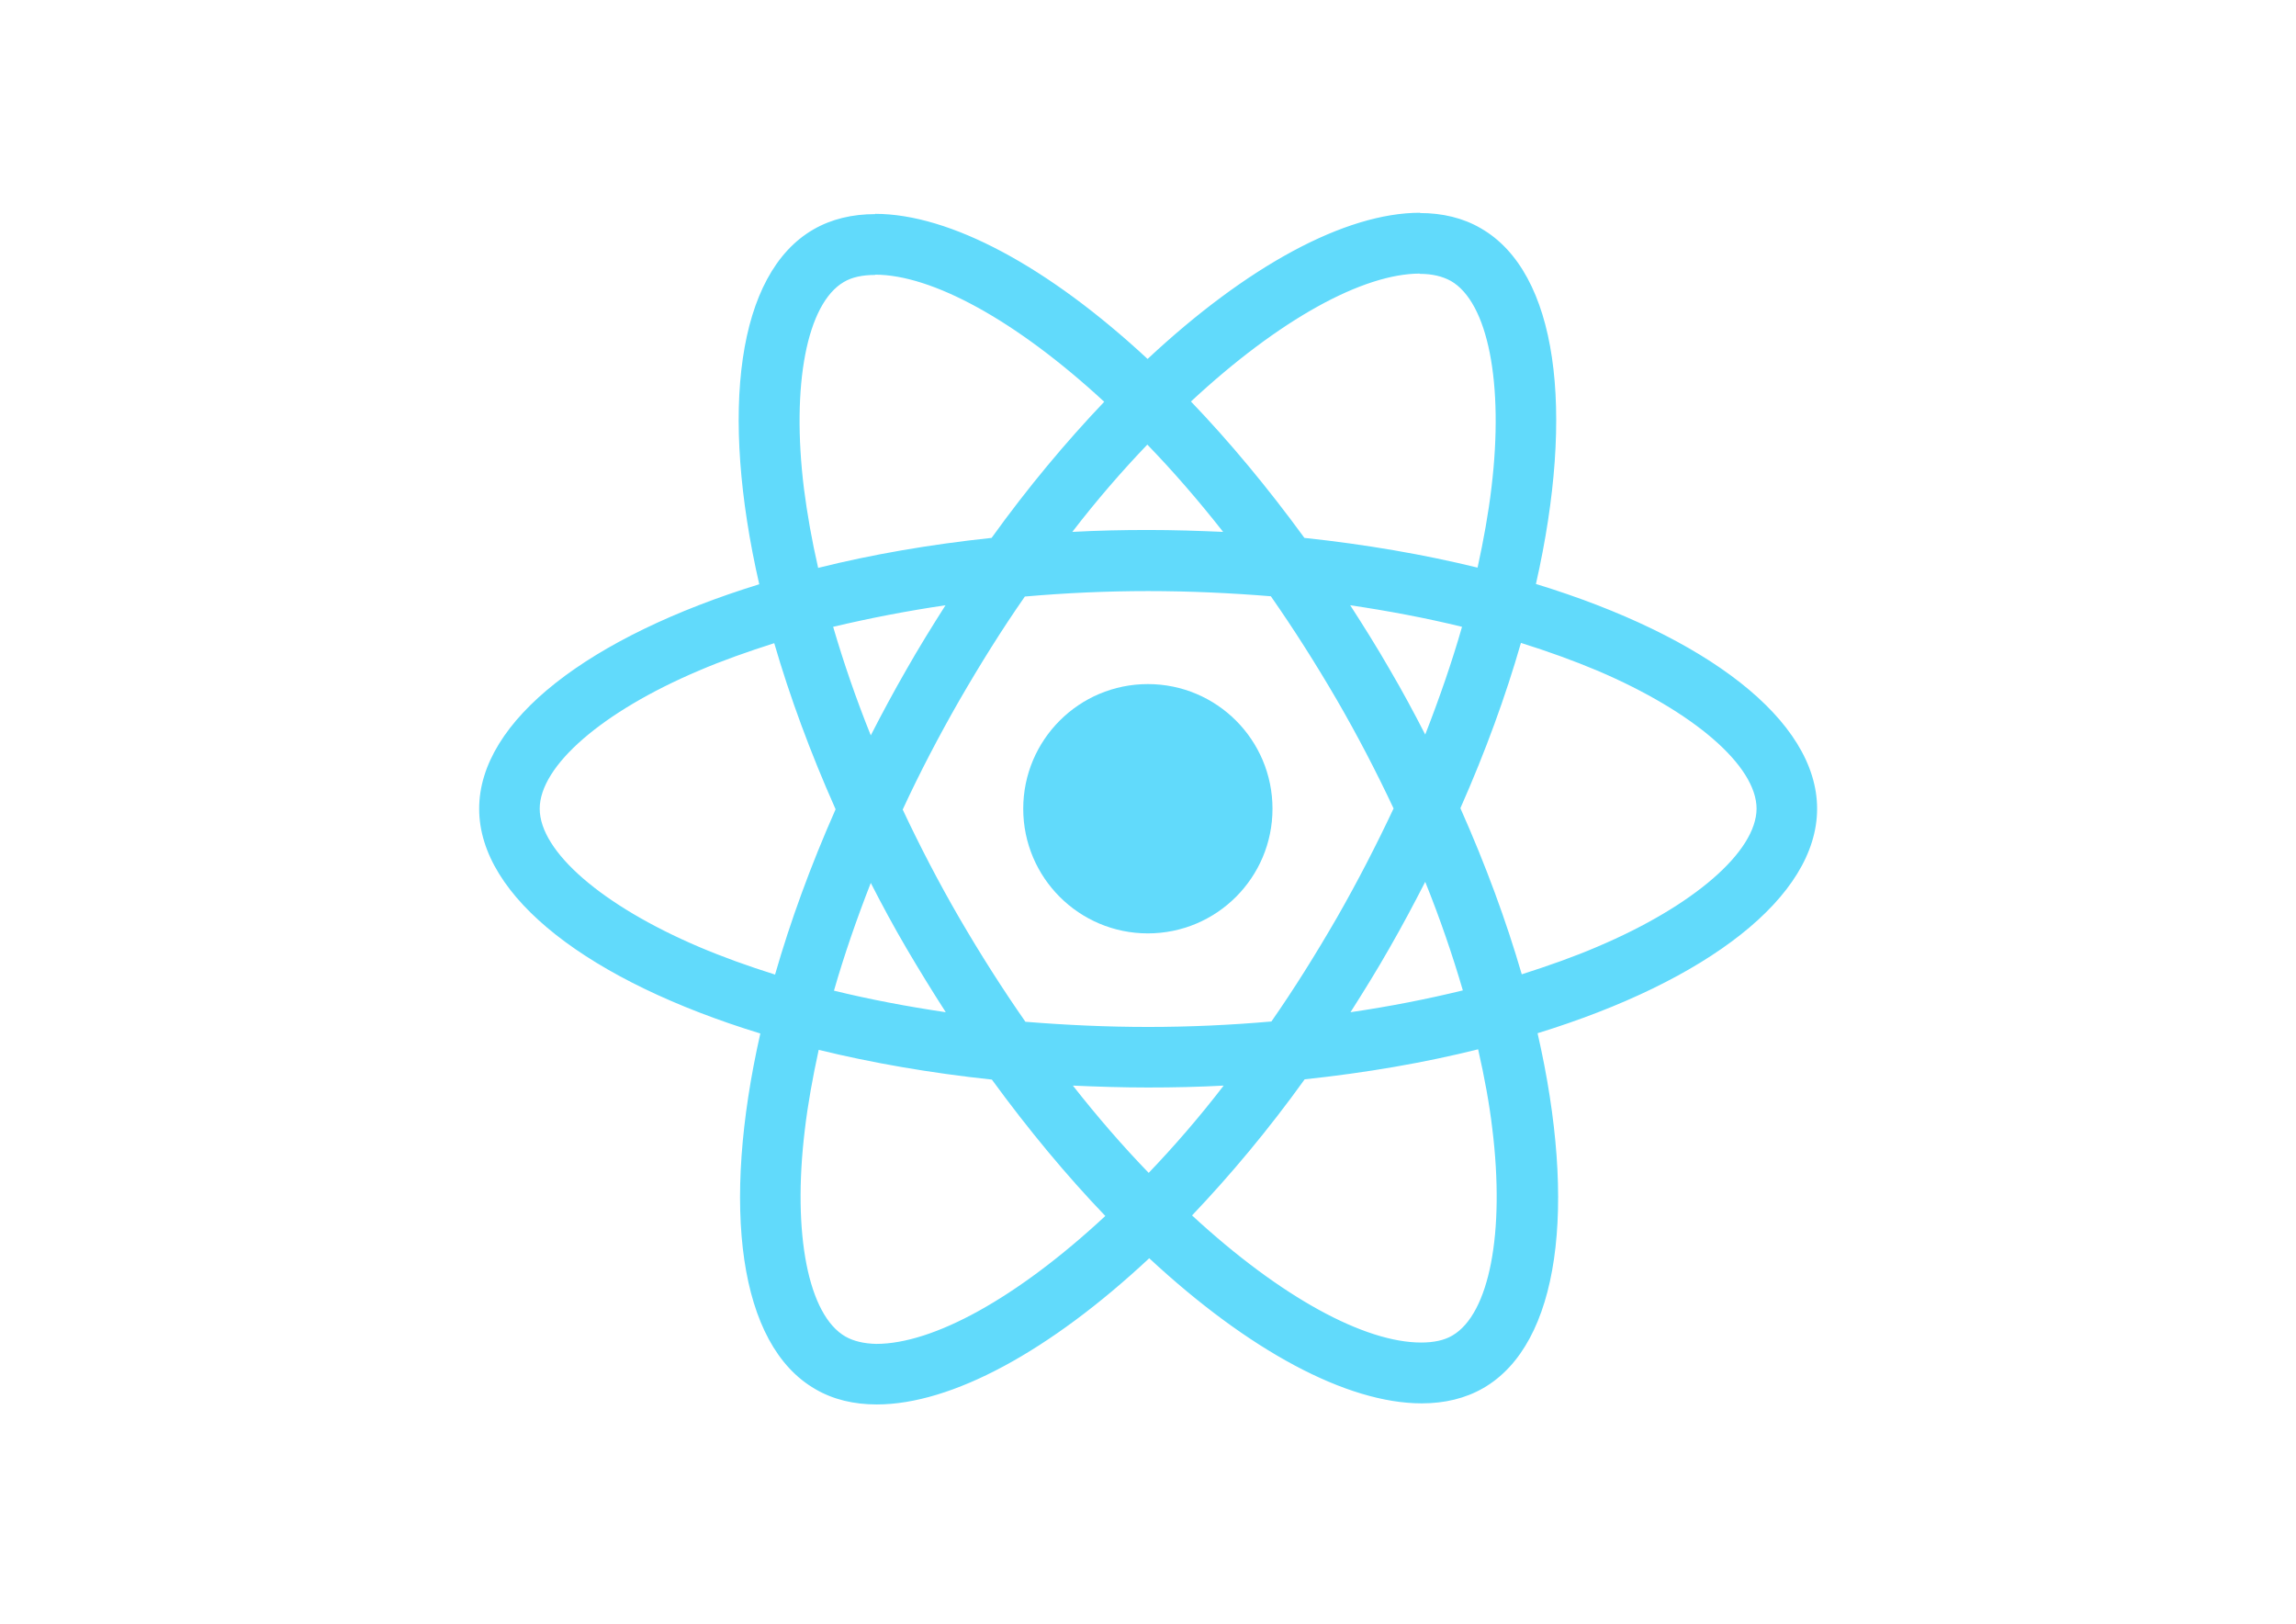
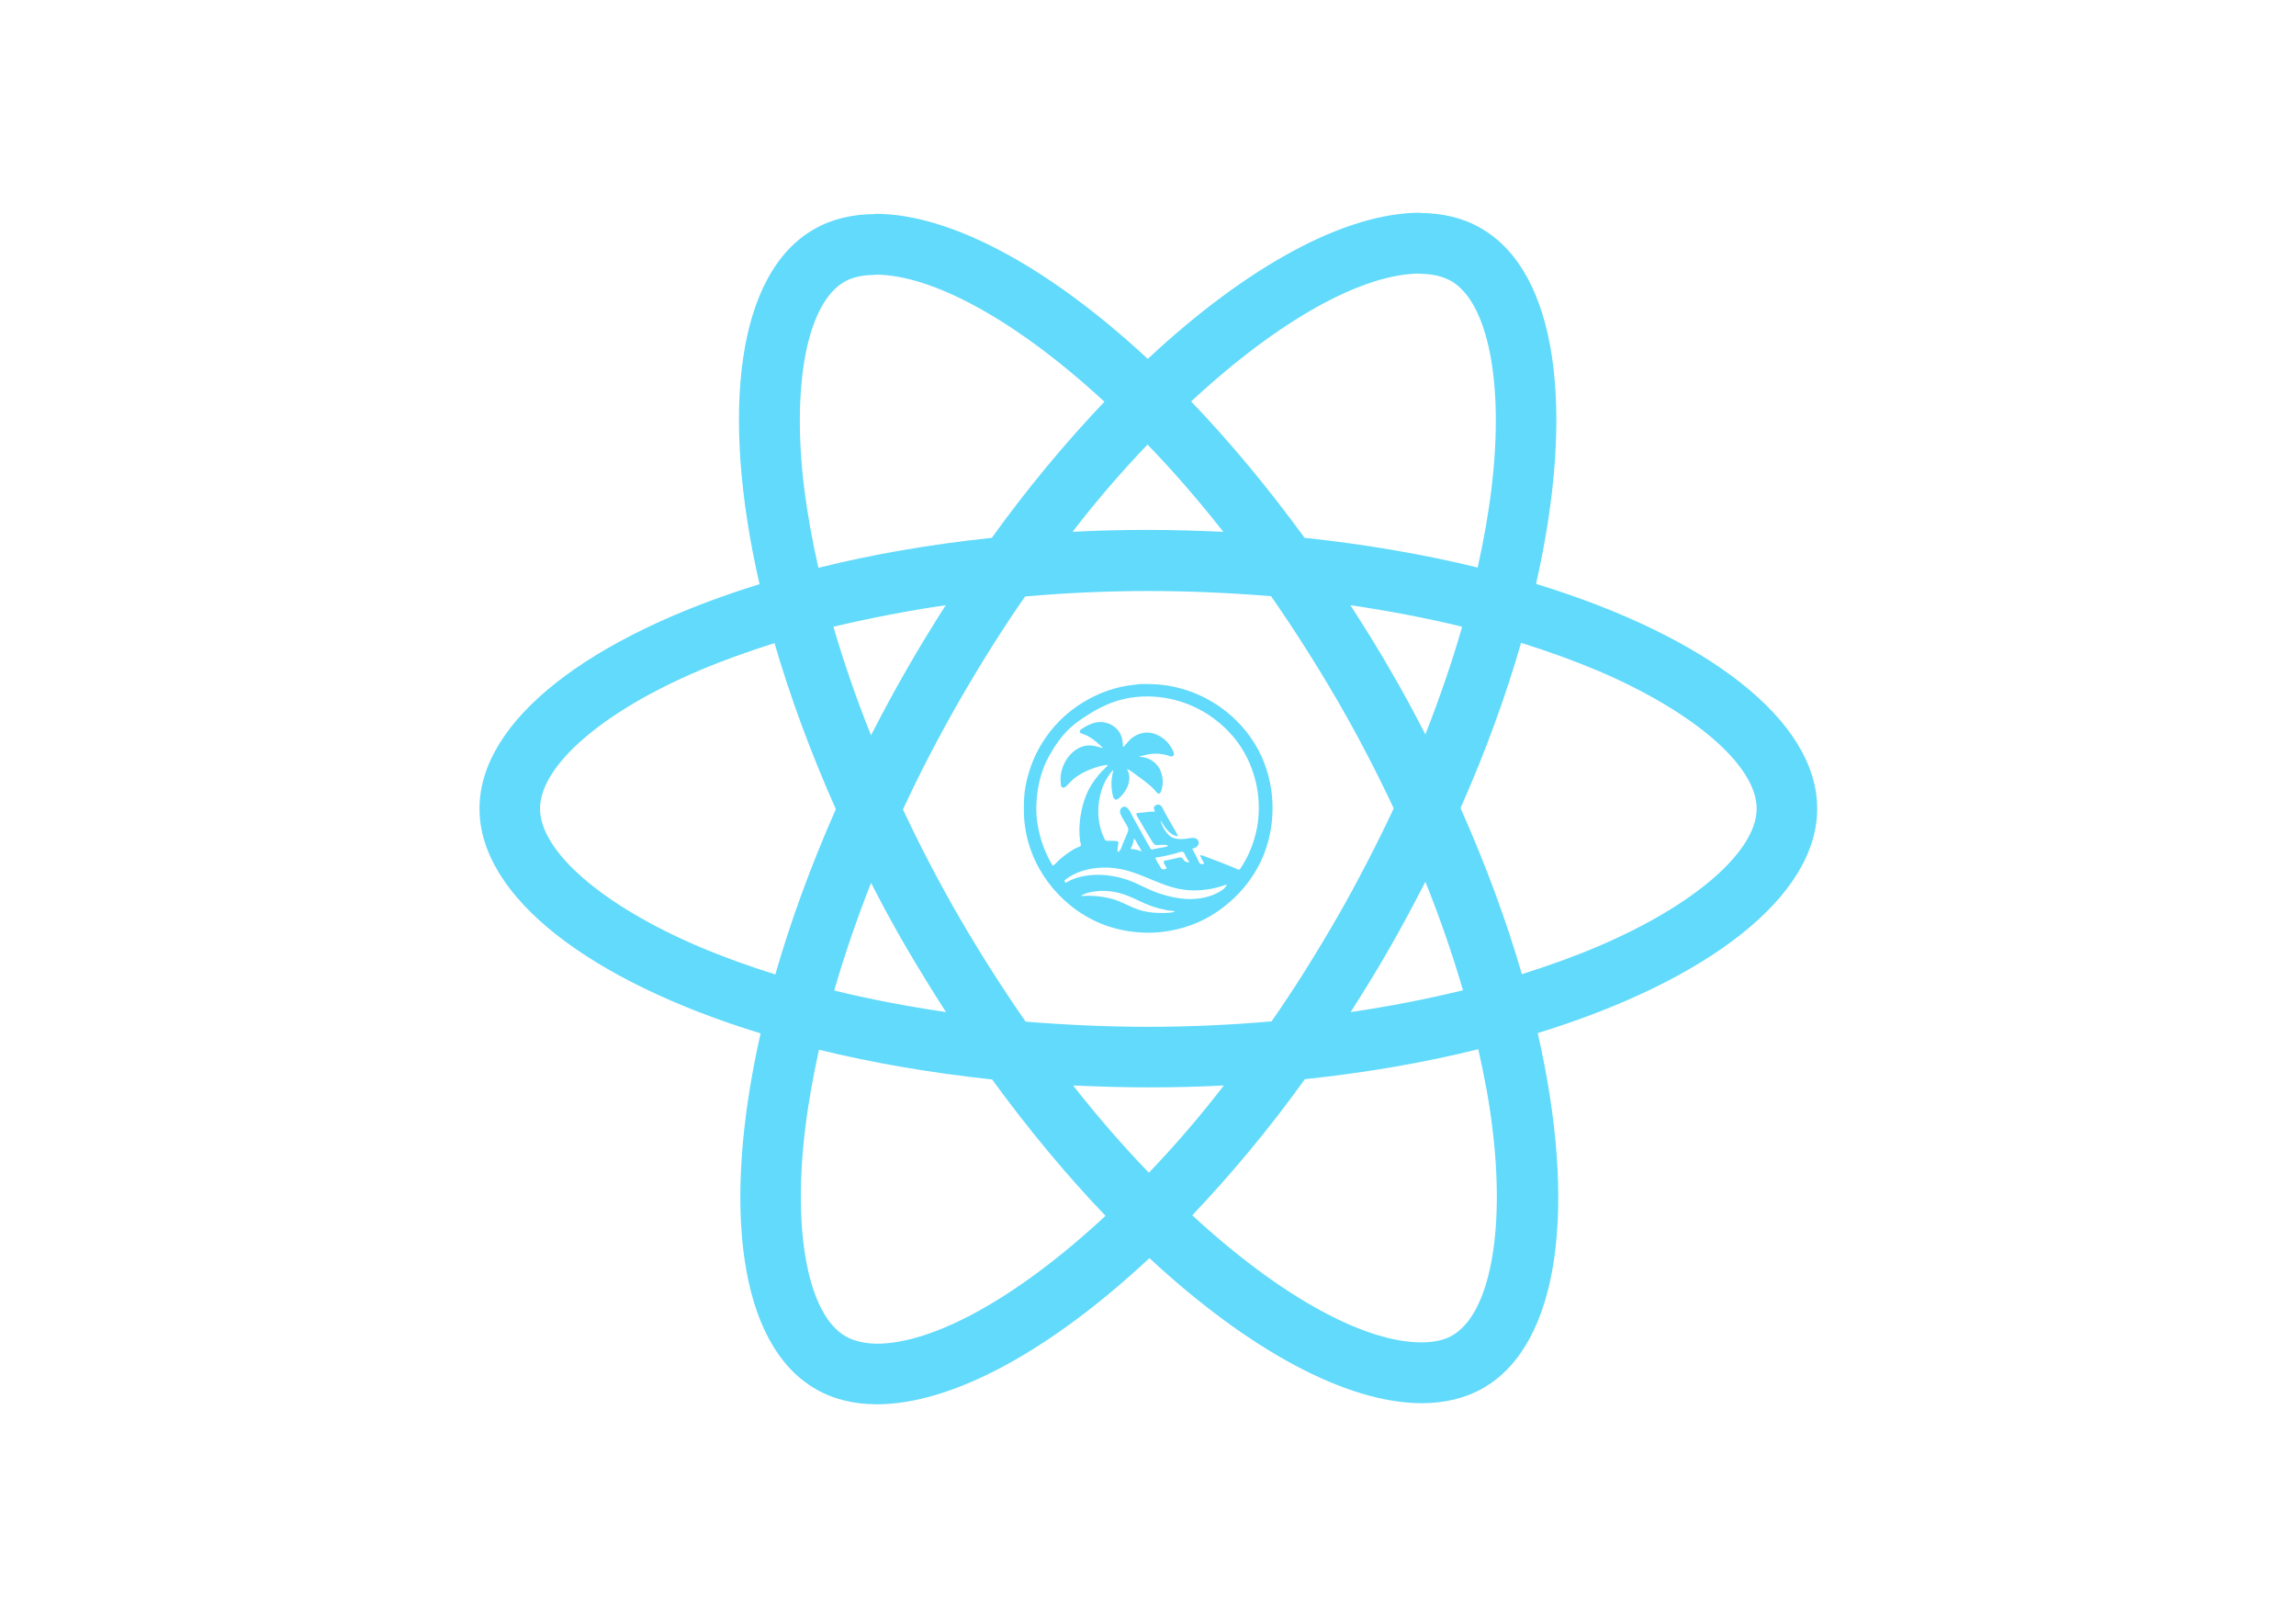
- <svg xmlns="http://www.w3.org/2000/svg" viewBox="0 0 841.9 595.3">
-   <g fill="#61DAFB">
-     <path d="M666.3 296.5c0-32.5-40.7-63.3-103.1-82.4 14.4-63.6 8-114.2-20.2-130.4-6.5-3.8-14.1-5.6-22.4-5.6v22.3c4.6 0 8.3.9 11.4 2.6 13.6 7.8 19.5 37.5 14.9 75.7-1.1 9.4-2.9 19.3-5.1 29.4-19.6-4.8-41-8.5-63.5-10.9-13.5-18.5-27.5-35.3-41.6-50 32.6-30.3 63.2-46.9 84-46.9V78c-27.5 0-63.5 19.6-99.9 53.6-36.4-33.8-72.4-53.2-99.9-53.2v22.3c20.7 0 51.4 16.5 84 46.6-14 14.7-28 31.4-41.3 49.9-22.6 2.4-44 6.1-63.6 11-2.3-10-4-19.7-5.2-29-4.7-38.2 1.1-67.9 14.6-75.8 3-1.8 6.9-2.6 11.5-2.6V78.5c-8.4 0-16 1.8-22.6 5.6-28.1 16.2-34.4 66.7-19.9 130.1-62.2 19.2-102.7 49.9-102.7 82.3 0 32.5 40.7 63.3 103.1 82.4-14.4 63.6-8 114.2 20.2 130.4 6.5 3.8 14.1 5.6 22.5 5.6 27.5 0 63.5-19.6 99.9-53.6 36.4 33.8 72.4 53.2 99.9 53.2 8.4 0 16-1.8 22.6-5.6 28.1-16.2 34.4-66.7 19.9-130.1 62-19.1 102.5-49.9 102.5-82.3zm-130.2-66.7c-3.7 12.9-8.3 26.2-13.5 39.5-4.1-8-8.4-16-13.1-24-4.6-8-9.5-15.8-14.4-23.4 14.2 2.1 27.9 4.7 41 7.9zm-45.8 106.5c-7.8 13.5-15.8 26.3-24.1 38.2-14.9 1.3-30 2-45.2 2-15.1 0-30.2-.7-45-1.9-8.3-11.9-16.4-24.6-24.2-38-7.6-13.1-14.5-26.4-20.8-39.8 6.2-13.4 13.2-26.8 20.7-39.9 7.8-13.5 15.8-26.3 24.1-38.2 14.9-1.3 30-2 45.2-2 15.1 0 30.2.7 45 1.9 8.3 11.9 16.4 24.6 24.2 38 7.6 13.1 14.5 26.4 20.8 39.8-6.3 13.4-13.2 26.8-20.7 39.9zm32.3-13c5.4 13.4 10 26.8 13.8 39.8-13.1 3.2-26.9 5.9-41.2 8 4.9-7.7 9.8-15.6 14.4-23.7 4.6-8 8.9-16.1 13-24.1zM421.2 430c-9.3-9.6-18.6-20.3-27.8-32 9 .4 18.2.7 27.5.7 9.4 0 18.7-.2 27.8-.7-9 11.7-18.3 22.4-27.5 32zm-74.4-58.9c-14.2-2.1-27.9-4.7-41-7.9 3.7-12.9 8.3-26.2 13.5-39.5 4.1 8 8.4 16 13.1 24 4.7 8 9.5 15.8 14.4 23.4zM420.7 163c9.3 9.6 18.6 20.3 27.8 32-9-.4-18.2-.7-27.5-.7-9.4 0-18.7.2-27.8.7 9-11.7 18.3-22.4 27.5-32zm-74 58.9c-4.9 7.7-9.8 15.6-14.4 23.7-4.6 8-8.9 16-13 24-5.4-13.4-10-26.8-13.8-39.8 13.1-3.1 26.9-5.8 41.2-7.9zm-90.5 125.2c-35.4-15.1-58.3-34.9-58.3-50.6 0-15.7 22.9-35.6 58.3-50.6 8.6-3.7 18-7 27.7-10.1 5.7 19.6 13.2 40 22.5 60.9-9.2 20.8-16.6 41.1-22.2 60.6-9.9-3.1-19.3-6.5-28-10.2zM310 490c-13.6-7.8-19.5-37.5-14.9-75.7 1.1-9.4 2.9-19.3 5.1-29.4 19.6 4.8 41 8.5 63.5 10.9 13.5 18.5 27.5 35.3 41.6 50-32.6 30.3-63.2 46.9-84 46.9-4.5-.1-8.3-1-11.3-2.7zm237.2-76.2c4.7 38.2-1.1 67.9-14.6 75.8-3 1.8-6.9 2.6-11.5 2.6-20.7 0-51.4-16.5-84-46.6 14-14.7 28-31.4 41.3-49.9 22.6-2.4 44-6.1 63.6-11 2.3 10.1 4.1 19.8 5.2 29.1zm38.5-66.7c-8.6 3.7-18 7-27.7 10.1-5.7-19.6-13.2-40-22.5-60.9 9.2-20.8 16.6-41.1 22.2-60.6 9.9 3.1 19.3 6.5 28.1 10.2 35.4 15.1 58.3 34.9 58.3 50.6-.1 15.7-23 35.6-58.4 50.6zM320.8 78.4z" />
-     <circle cx="420.9" cy="296.5" r="45.7" />
-     <path d="M520.5 78.1z" />
+ <svg xmlns="http://www.w3.org/2000/svg" width="5355px" height="3786px" viewBox="0 0 5355 3786" version="1.1">
+   <g id="logo" stroke="none" fill="none" transform="translate(0.9778, 0)" fill-rule="evenodd" stroke-width="1">
+     <g id="Layer_1" transform="translate(1117.351, 496.0658)" fill="#61DAFB">
+       <g id="Group" fill-rule="nonzero">
+         <path d="M3119.934,1389.62 C3119.934,1182.926 2861.105,987.044 2464.277,865.571 C2555.853,461.087 2515.153,139.28 2335.817,36.251 C2294.481,12.084 2246.149,0.636 2193.366,0.636 L2193.366,142.46 C2222.619,142.46 2246.149,148.184 2265.863,158.995 C2352.351,208.602 2389.872,397.489 2360.619,640.434 C2353.623,700.216 2342.176,763.178 2328.186,827.412 C2203.541,796.885 2067.449,773.354 1924.362,758.09 C1838.51,640.434 1749.478,533.589 1659.81,440.099 C1867.127,247.397 2061.726,141.824 2194.002,141.824 L2194.002,0 C2019.117,0 1790.178,124.652 1558.695,340.886 C1327.212,125.924 1098.273,2.544 923.389,2.544 L923.389,144.368 C1055.029,144.368 1250.263,249.305 1457.58,440.735 C1368.548,534.225 1279.516,640.434 1194.936,758.09 C1051.213,773.354 915.121,796.885 790.477,828.048 C775.85,764.45 765.039,702.76 757.408,643.614 C727.518,400.669 764.403,211.782 850.255,161.539 C869.333,150.092 894.135,145.004 923.389,145.004 L923.389,3.18 C869.969,3.18 821.638,14.628 779.666,38.795 C600.966,141.824 560.901,462.995 653.113,866.207 C257.557,988.316 0,1183.562 0,1389.62 C0,1595.678 258.829,1792.197 655.657,1913.669 C564.081,2318.154 604.781,2639.961 784.117,2742.99 C825.453,2767.157 873.785,2778.605 927.204,2778.605 C1102.088,2778.605 1331.028,2653.952 1562.511,2437.718 C1793.994,2652.68 2022.933,2776.061 2197.817,2776.061 C2251.236,2776.061 2299.568,2764.613 2341.54,2740.446 C2520.24,2637.417 2560.305,2316.246 2468.093,1913.033 C2862.377,1791.561 3119.934,1595.678 3119.934,1389.62 L3119.934,1389.62 Z M2291.937,965.42 C2268.407,1047.462 2239.154,1132.048 2206.085,1216.633 C2180.011,1165.755 2152.665,1114.876 2122.776,1063.998 C2093.523,1013.119 2062.362,963.513 2031.2,915.178 C2121.504,928.534 2208.628,945.069 2291.937,965.42 Z M2000.675,1642.741 C1951.072,1728.599 1900.196,1810.004 1847.413,1885.686 C1752.658,1893.954 1656.63,1898.406 1559.967,1898.406 C1463.304,1898.406 1367.912,1893.954 1273.793,1886.322 C1221.01,1810.64 1169.498,1729.871 1119.895,1644.649 C1071.563,1561.335 1027.683,1476.75 987.619,1391.528 C1027.047,1306.307 1071.563,1221.085 1119.259,1137.772 C1168.862,1051.914 1219.738,970.508 1272.521,894.826 C1367.276,886.559 1463.304,882.107 1559.967,882.107 C1656.63,882.107 1752.022,886.559 1846.141,894.19 C1898.924,969.872 1950.436,1050.642 2000.039,1135.864 C2048.371,1219.177 2092.251,1303.763 2132.315,1388.984 C2092.251,1474.206 2048.371,1559.428 2000.675,1642.741 Z M2206.085,1560.063 C2240.425,1645.285 2269.679,1730.507 2293.845,1813.184 C2210.536,1833.536 2122.776,1850.707 2031.836,1864.063 C2062.998,1815.092 2094.159,1764.85 2123.412,1713.335 C2152.665,1662.457 2180.011,1610.942 2206.085,1560.063 Z M1561.239,2238.656 C1502.096,2177.602 1442.954,2109.552 1384.447,2035.142 C1441.682,2037.686 1500.188,2039.594 1559.331,2039.594 C1618.474,2039.594 1678.252,2038.322 1736.123,2035.142 C1678.888,2109.552 1619.746,2177.602 1561.239,2238.656 Z M1088.098,1864.063 C997.794,1850.707 910.67,1834.172 827.361,1813.82 C850.891,1731.779 880.144,1647.193 913.213,1562.607 C939.287,1613.486 966.633,1664.365 996.522,1715.243 C1026.411,1766.122 1056.936,1815.728 1088.098,1864.063 Z M1558.059,540.585 C1617.202,601.639 1676.344,669.689 1734.851,744.099 C1677.616,741.555 1619.11,739.647 1559.967,739.647 C1500.824,739.647 1441.046,740.919 1383.175,744.099 C1440.41,669.689 1499.552,601.639 1558.059,540.585 Z M1087.462,915.178 C1056.301,964.148 1025.139,1014.391 995.886,1065.906 C966.633,1116.784 939.287,1167.663 913.213,1218.541 C878.873,1133.32 849.619,1048.098 825.453,965.42 C908.762,945.705 996.522,928.534 1087.462,915.178 Z M511.934,1711.427 C286.81,1615.394 141.179,1489.47 141.179,1389.62 C141.179,1289.771 286.81,1163.211 511.934,1067.814 C566.625,1044.282 626.403,1023.295 688.09,1003.579 C724.339,1128.232 772.034,1257.972 831.177,1390.892 C772.67,1523.177 725.61,1652.281 689.998,1776.297 C627.039,1756.582 567.261,1734.959 511.934,1711.427 Z M854.071,2620.245 C767.583,2570.639 730.062,2381.752 759.315,2138.807 C766.311,2079.025 777.758,2016.062 791.748,1951.828 C916.393,1982.355 1052.485,2005.887 1195.572,2021.15 C1281.424,2138.807 1370.456,2245.652 1460.124,2339.141 C1252.807,2531.844 1058.208,2637.417 925.932,2637.417 C897.315,2636.781 873.149,2631.057 854.071,2620.245 L854.071,2620.245 Z M2362.526,2135.627 C2392.416,2378.572 2355.531,2567.459 2269.679,2617.701 C2250.601,2629.149 2225.799,2634.237 2196.545,2634.237 C2064.905,2634.237 1869.671,2529.3 1662.354,2337.869 C1751.386,2244.38 1840.418,2138.171 1924.998,2020.514 C2068.721,2005.251 2204.813,1981.719 2329.457,1950.556 C2344.084,2014.791 2355.531,2076.481 2362.526,2135.627 L2362.526,2135.627 Z M2607.364,1711.427 C2552.673,1734.959 2492.895,1755.946 2431.208,1775.661 C2394.959,1651.009 2347.264,1521.269 2288.121,1388.348 C2346.628,1256.064 2393.688,1126.96 2429.3,1002.943 C2492.259,1022.659 2552.037,1044.282 2608,1067.814 C2833.124,1163.847 2978.755,1289.771 2978.755,1389.62 C2978.755,1489.47 2832.488,1616.03 2607.364,1711.427 L2607.364,1711.427 Z" id="Shape" />
+       </g>
+       <path d="M1537.378,1099.483 C1545.027,1098.477 1553.107,1099.162 1560.816,1099.162 C1589.375,1099.162 1617.414,1103.603 1644.738,1112.019 C1679.61,1122.761 1712.09,1139.935 1740.757,1162.53 C1775.894,1190.223 1805.008,1226.547 1823.69,1267.313 C1858.642,1343.584 1858.386,1436.017 1822.577,1511.966 C1799.423,1561.073 1762.278,1602.174 1717.319,1632.147 C1680.636,1656.602 1637.733,1671.571 1594.082,1676.871 C1538.521,1683.618 1478.454,1673.759 1428.506,1648.109 C1334.74,1599.956 1270.993,1503.042 1269.732,1396.835 C1269.489,1376.359 1269.807,1355.76 1273.855,1335.483 C1280.447,1302.459 1291.94,1270.537 1309.202,1241.56 C1327.874,1210.214 1351.993,1182.552 1380.875,1160.25 C1414.745,1134.096 1454.109,1115.285 1495.795,1105.714 C1505.553,1103.474 1515.35,1102.202 1525.194,1100.998 L1528.67,1100.575 C1531.569,1100.222 1534.471,1099.865 1537.378,1099.483 Z M1440.288,1582.053 C1427.386,1583.439 1413.778,1585.791 1402.705,1593.051 C1405.197,1593.651 1408.055,1593.055 1410.655,1593.051 C1416.901,1593.04 1423.207,1592.805 1429.447,1593.079 C1445.067,1593.766 1461.342,1596.269 1476.426,1600.412 C1488.014,1603.595 1498.773,1608.627 1509.545,1613.664 L1512.239,1614.923 C1518.527,1617.854 1524.844,1620.735 1531.356,1623.199 C1550.985,1630.626 1570.524,1632.934 1591.345,1632.934 L1593.252,1632.933 C1603.099,1632.92 1612.867,1632.729 1622.424,1630.034 C1617.115,1627.201 1609.514,1627.733 1603.632,1626.553 C1590.871,1623.992 1578.323,1620.866 1566.049,1616.479 C1546.69,1609.559 1528.857,1599.168 1509.673,1591.908 C1487.816,1583.637 1463.594,1579.55 1440.288,1582.053 Z M1459.803,1527.061 C1434.235,1527.061 1408.376,1531.573 1385.358,1543.194 C1379.782,1546.01 1374.481,1549.365 1369.458,1553.083 C1367.927,1554.216 1365.213,1555.672 1364.647,1557.643 C1364.073,1559.641 1366.125,1561.315 1367.289,1562.594 C1373.043,1559.522 1378.509,1556.271 1384.636,1553.938 C1424.261,1538.859 1472.298,1542.02 1511.842,1555.846 C1531.562,1562.742 1549.732,1573.054 1568.94,1581.141 C1590.422,1590.185 1612.363,1596.049 1635.434,1599.056 C1662.648,1602.602 1693.675,1599.728 1718.552,1587.426 C1727.293,1583.104 1739.429,1576.516 1743.125,1566.945 C1738.56,1567.344 1734.453,1569.304 1730.116,1570.655 C1723.219,1572.803 1716.24,1574.624 1709.156,1576.046 C1685.145,1580.865 1659.612,1581.86 1635.434,1577.486 C1610.812,1573.033 1588.074,1563.725 1565.311,1554.267 L1562.275,1553.005 C1550.637,1548.168 1538.971,1543.347 1527.02,1539.168 C1505.554,1531.662 1482.548,1527.061 1459.803,1527.061 Z M1504.614,1133.608 C1473.965,1140.391 1446.51,1153.598 1420.051,1170.248 C1404.69,1179.913 1389.996,1189.815 1376.685,1202.255 C1356.89,1220.756 1341.761,1243.243 1328.567,1266.73 C1314.972,1290.929 1306.255,1319.132 1302.042,1346.497 C1297.909,1373.344 1297.228,1401.571 1301.963,1428.44 C1307.881,1462.032 1319.145,1493.555 1336.933,1522.71 C1342.911,1519.913 1347.155,1513.536 1352.111,1509.24 C1362.119,1500.567 1372.626,1492.528 1383.913,1485.59 C1388.091,1483.022 1392.384,1481.028 1396.923,1479.201 C1398.635,1478.511 1401.434,1477.881 1402.24,1475.997 C1403.521,1473.005 1401.152,1467.798 1400.745,1464.698 C1399.584,1455.831 1398.883,1446.814 1399.102,1437.867 C1399.738,1411.81 1404.598,1385.389 1413.853,1361 C1420.826,1342.623 1431.48,1325.938 1444.101,1310.964 C1448.383,1305.883 1452.936,1301.154 1457.635,1296.462 C1458.213,1295.884 1458.821,1295.324 1459.436,1294.767 L1460.176,1294.098 C1462.275,1292.204 1464.361,1290.279 1465.585,1287.759 C1456.523,1287.765 1447.46,1290.383 1438.843,1293.041 C1420.279,1298.766 1402.196,1307.262 1386.804,1319.249 C1379.783,1324.718 1374.641,1331.885 1368.001,1337.64 C1365.965,1339.406 1362.316,1341.772 1359.502,1340.44 C1355.25,1338.428 1355.906,1330.045 1355.419,1326.193 C1353.545,1311.373 1359.149,1292.629 1366.27,1279.783 C1377.702,1259.161 1398.84,1241.553 1423.665,1242.168 C1434.386,1242.433 1443.771,1246.165 1454.021,1248.601 C1451.422,1244.902 1447.937,1242.206 1444.625,1239.174 C1436.509,1231.745 1427.632,1224.959 1417.883,1219.827 C1415.268,1218.45 1412.519,1217.434 1409.75,1216.46 L1408.087,1215.878 C1407.256,1215.587 1406.424,1215.294 1405.596,1214.991 C1403.513,1214.228 1400.891,1213.179 1400.108,1210.861 C1398.657,1206.567 1406.375,1202.59 1409.21,1200.78 C1420.168,1193.78 1433.605,1188.023 1446.793,1187.698 C1467.403,1187.192 1487.541,1198.648 1496.031,1218.144 C1499.419,1225.924 1500.098,1234.211 1500.709,1242.527 L1500.823,1244.086 C1500.881,1244.866 1500.939,1245.646 1501,1246.425 C1507.473,1241.139 1512.026,1233.359 1518.347,1227.697 C1533.128,1214.455 1553.359,1208.576 1572.554,1214.537 C1589.901,1219.924 1604.977,1231.916 1613.851,1247.876 C1616.172,1252.051 1622.649,1262.256 1617.97,1266.415 C1614.308,1269.671 1609.663,1267.134 1605.801,1265.783 C1601.812,1264.39 1597.644,1263.691 1593.514,1262.861 C1583.011,1260.752 1570.793,1260.971 1560.267,1262.825 C1553.461,1264.023 1546.81,1266.45 1540.029,1267.455 L1540.029,1268.905 C1558.571,1269.059 1576.507,1279.656 1585.655,1295.736 C1589.445,1302.398 1591.338,1310.023 1592.79,1317.491 C1594.586,1326.721 1593.324,1336.776 1590.806,1345.772 C1589.962,1348.788 1588.43,1353.901 1584.83,1354.596 C1582.285,1355.087 1580.124,1352.548 1578.671,1350.837 C1574.863,1346.351 1571.24,1342.087 1566.772,1338.213 C1555.466,1328.414 1543.512,1319.375 1531.356,1310.659 C1524.902,1306.031 1517.833,1300.014 1510.396,1297.186 C1512.487,1302.232 1514.535,1306.923 1515.247,1312.415 C1517.338,1328.568 1510.588,1343.773 1500.455,1355.924 C1497.363,1359.633 1494.056,1363.368 1490.159,1366.249 C1488.543,1367.444 1486.515,1369.004 1484.377,1368.667 C1477.674,1367.606 1476.876,1357.484 1475.848,1352.298 C1472.367,1334.734 1473.765,1317.29 1478.595,1300.087 C1474.298,1302.27 1471.192,1307.046 1468.494,1310.964 C1462.558,1319.586 1457.408,1328.705 1453.714,1338.52 C1439.005,1377.62 1439.147,1423.417 1458.202,1461.058 C1460.33,1465.262 1463.559,1464.698 1467.753,1464.698 C1472.809,1464.698 1477.913,1464.444 1482.931,1465.115 C1484.884,1465.376 1487.596,1465.144 1489.142,1466.585 C1490.993,1468.313 1490.006,1471.274 1489.58,1473.4 C1488.389,1479.341 1487.991,1484.742 1487.991,1490.803 C1495.902,1489.575 1498.095,1476.869 1500.899,1470.499 C1504.077,1463.283 1507.311,1456.06 1510.251,1448.744 C1511.696,1445.149 1513.63,1441.129 1513.122,1437.142 C1512.553,1432.661 1509.321,1427.91 1507.069,1424.089 C1502.806,1416.857 1497.961,1409.415 1494.823,1401.609 C1492.314,1395.369 1494.65,1387.571 1501.724,1385.342 C1505.625,1384.112 1509.788,1386.524 1512.327,1389.349 C1515.933,1393.361 1518.674,1398.7 1521.268,1403.887 L1522.006,1405.364 C1522.986,1407.324 1523.955,1409.242 1524.953,1411.036 L1555.106,1465.423 C1557.667,1470.028 1560.233,1474.629 1562.853,1479.201 C1563.875,1480.985 1564.916,1483.739 1567.009,1484.5 C1568.874,1485.177 1571.422,1484.214 1573.276,1483.842 C1578.091,1482.876 1582.899,1481.833 1587.732,1480.959 C1593.522,1479.911 1602.35,1480.107 1606.523,1475.575 C1600.419,1473.638 1593.363,1473.753 1587.009,1474.189 C1586.223,1474.243 1585.42,1474.344 1584.609,1474.451 L1583.912,1474.543 C1581.004,1474.924 1578.034,1475.228 1575.456,1473.587 C1570.236,1470.264 1566.767,1462.589 1563.574,1457.446 C1555.701,1444.765 1548.283,1431.892 1540.744,1419.013 C1538.341,1414.907 1535.866,1410.833 1533.536,1406.685 C1532.636,1405.081 1531.301,1402.967 1532.591,1401.199 C1533.932,1399.36 1536.841,1399.234 1539.486,1399.229 L1540.639,1399.229 C1541.481,1399.227 1542.264,1399.213 1542.92,1399.126 C1553.681,1397.708 1564.591,1396.533 1575.445,1396.533 C1574.6,1393.589 1572.184,1390.261 1572.956,1387.109 C1574.685,1380.056 1584.815,1377.849 1589.526,1382.91 C1592.688,1386.307 1594.526,1390.983 1596.584,1395.083 C1599.299,1400.494 1602.391,1405.726 1605.299,1411.036 C1610.389,1420.333 1615.948,1429.375 1621.182,1438.592 C1621.649,1439.416 1622.132,1440.235 1622.62,1441.053 L1623.353,1442.281 C1625.556,1445.967 1627.742,1449.687 1628.929,1453.82 C1610.75,1452.987 1597.104,1431.847 1589.177,1417.562 C1588.545,1419.85 1589.573,1421.891 1590.394,1424.089 C1592.102,1428.654 1594.143,1433.001 1596.712,1437.142 C1600.381,1443.055 1604.586,1449.144 1610.137,1453.437 C1619.988,1461.054 1632.977,1461.097 1644.83,1460.282 C1652.43,1459.759 1661.927,1456.293 1669.404,1458.645 C1676.868,1460.993 1679.872,1469.239 1675.439,1475.574 C1672.119,1480.32 1667.687,1482.112 1662.176,1482.827 C1666.073,1491.201 1671.179,1498.974 1674.879,1507.482 C1676.421,1511.027 1678.028,1516.459 1681.722,1518.329 C1684.181,1519.573 1687.705,1518.414 1690.364,1518.359 C1687.695,1511.286 1682.699,1505.284 1680.245,1498.055 C1687.726,1498.398 1694.962,1502.309 1701.928,1504.805 C1717.739,1510.47 1733.32,1516.744 1748.907,1523 C1754.465,1525.23 1760.055,1527.438 1765.531,1529.862 C1767.534,1530.749 1770.308,1532.822 1772.523,1531.546 C1774.33,1530.504 1775.499,1528.019 1776.613,1526.336 C1779.73,1521.627 1782.553,1516.738 1785.35,1511.833 C1796.549,1492.19 1804.763,1470.666 1810.25,1448.744 C1828.35,1376.443 1812.823,1296.668 1769.329,1236.273 C1752.618,1213.069 1731.602,1193.008 1708.433,1176.395 C1650.449,1134.821 1574.377,1118.171 1504.614,1133.608 Z M1623.147,1494.16 C1607.776,1498.175 1591.935,1501.813 1576.167,1503.856 C1578.241,1510.929 1583.308,1517.808 1587.018,1524.161 C1588.452,1526.617 1589.986,1529.906 1592.82,1530.972 C1596.021,1532.176 1599.889,1530.222 1602.91,1529.237 C1601.511,1525.403 1599.158,1521.954 1597.232,1518.359 C1596.438,1516.877 1595.21,1515.122 1595.864,1513.362 C1597.101,1510.037 1602.235,1510.232 1605.078,1509.655 C1612.571,1508.132 1619.986,1506.231 1627.484,1504.726 C1630.246,1504.172 1634.092,1502.669 1636.869,1503.597 C1640.506,1504.813 1641.615,1509.156 1644.259,1511.547 C1647.29,1514.289 1651.823,1514.71 1655.671,1515.459 C1653.323,1510.165 1649.42,1505.533 1646.918,1500.23 C1645.463,1497.146 1644.268,1492.609 1641.082,1490.827 C1636.694,1488.371 1627.632,1492.988 1623.147,1494.16 Z M1526.297,1458.896 C1525.573,1468.09 1522.758,1475.57 1518.347,1483.552 C1523.402,1484.193 1528.559,1484.421 1533.525,1485.654 C1537.246,1486.578 1540.676,1488.34 1544.366,1489.353 C1542.393,1483.945 1538.732,1479.12 1535.896,1474.125 C1533.032,1469.083 1530.469,1462.956 1526.297,1458.896 Z" id="Combined-Shape-Copy" fill-rule="nonzero" />
+     </g>
  </g>
</svg>
